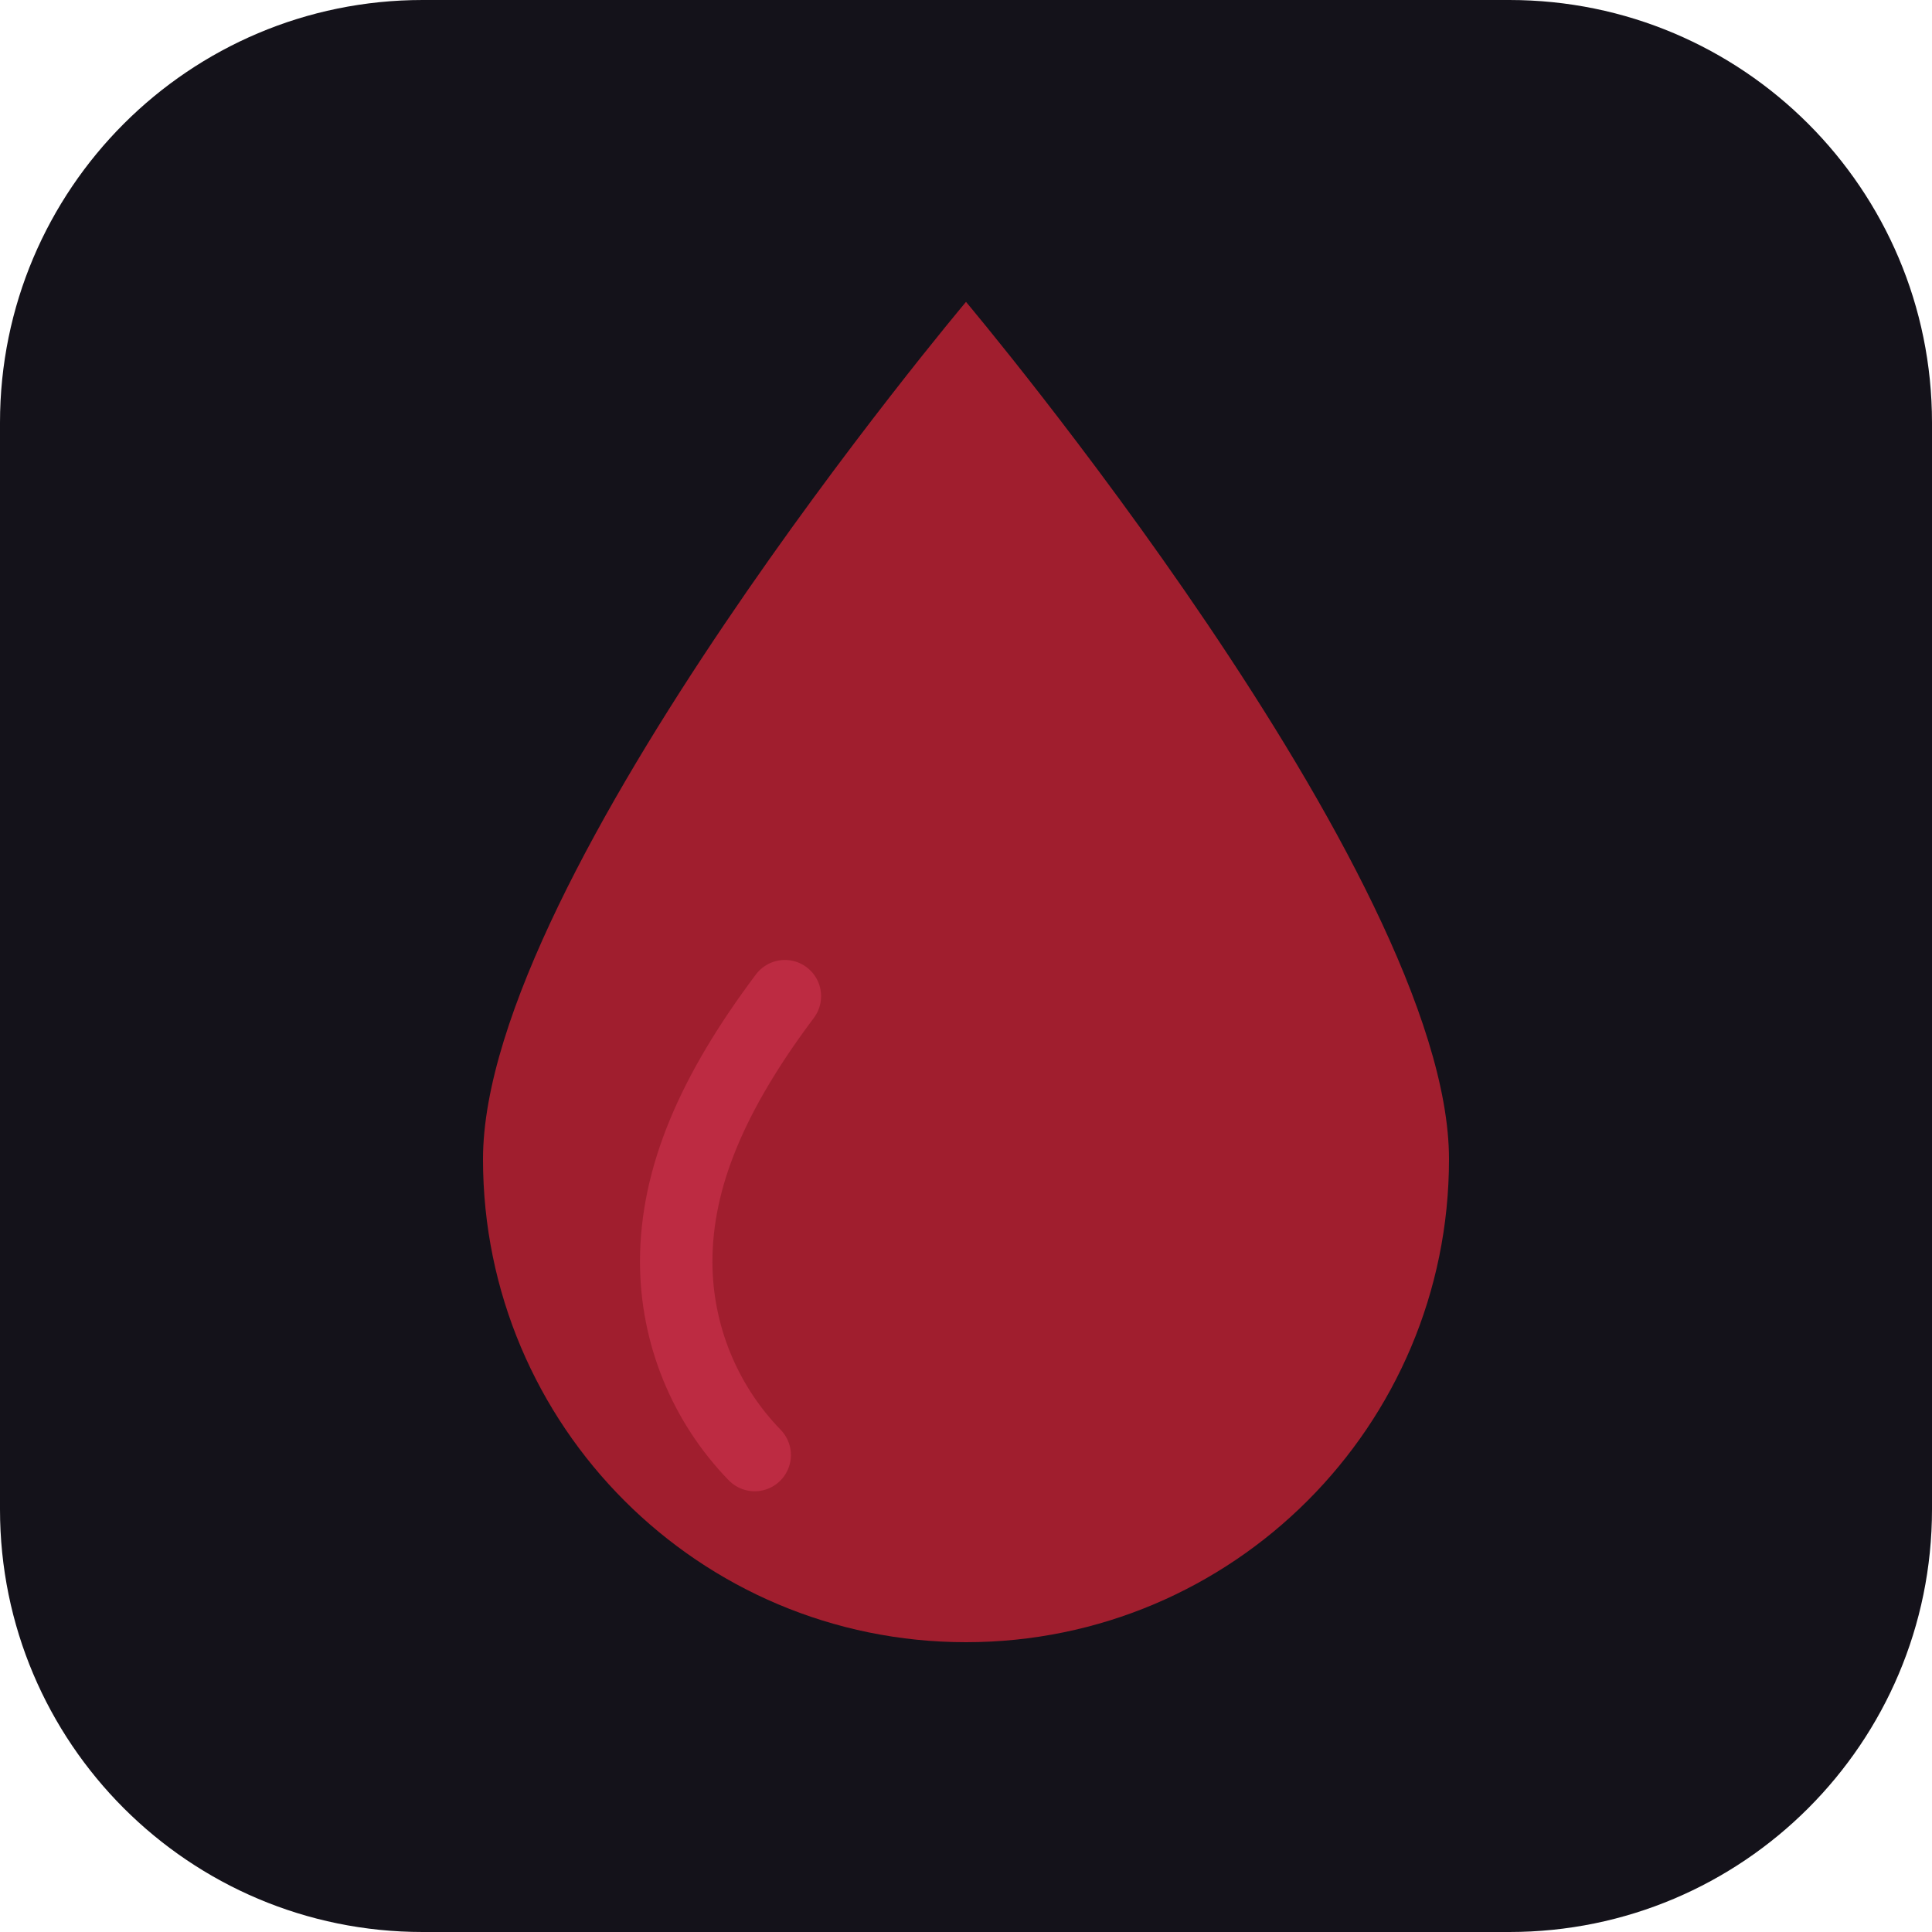
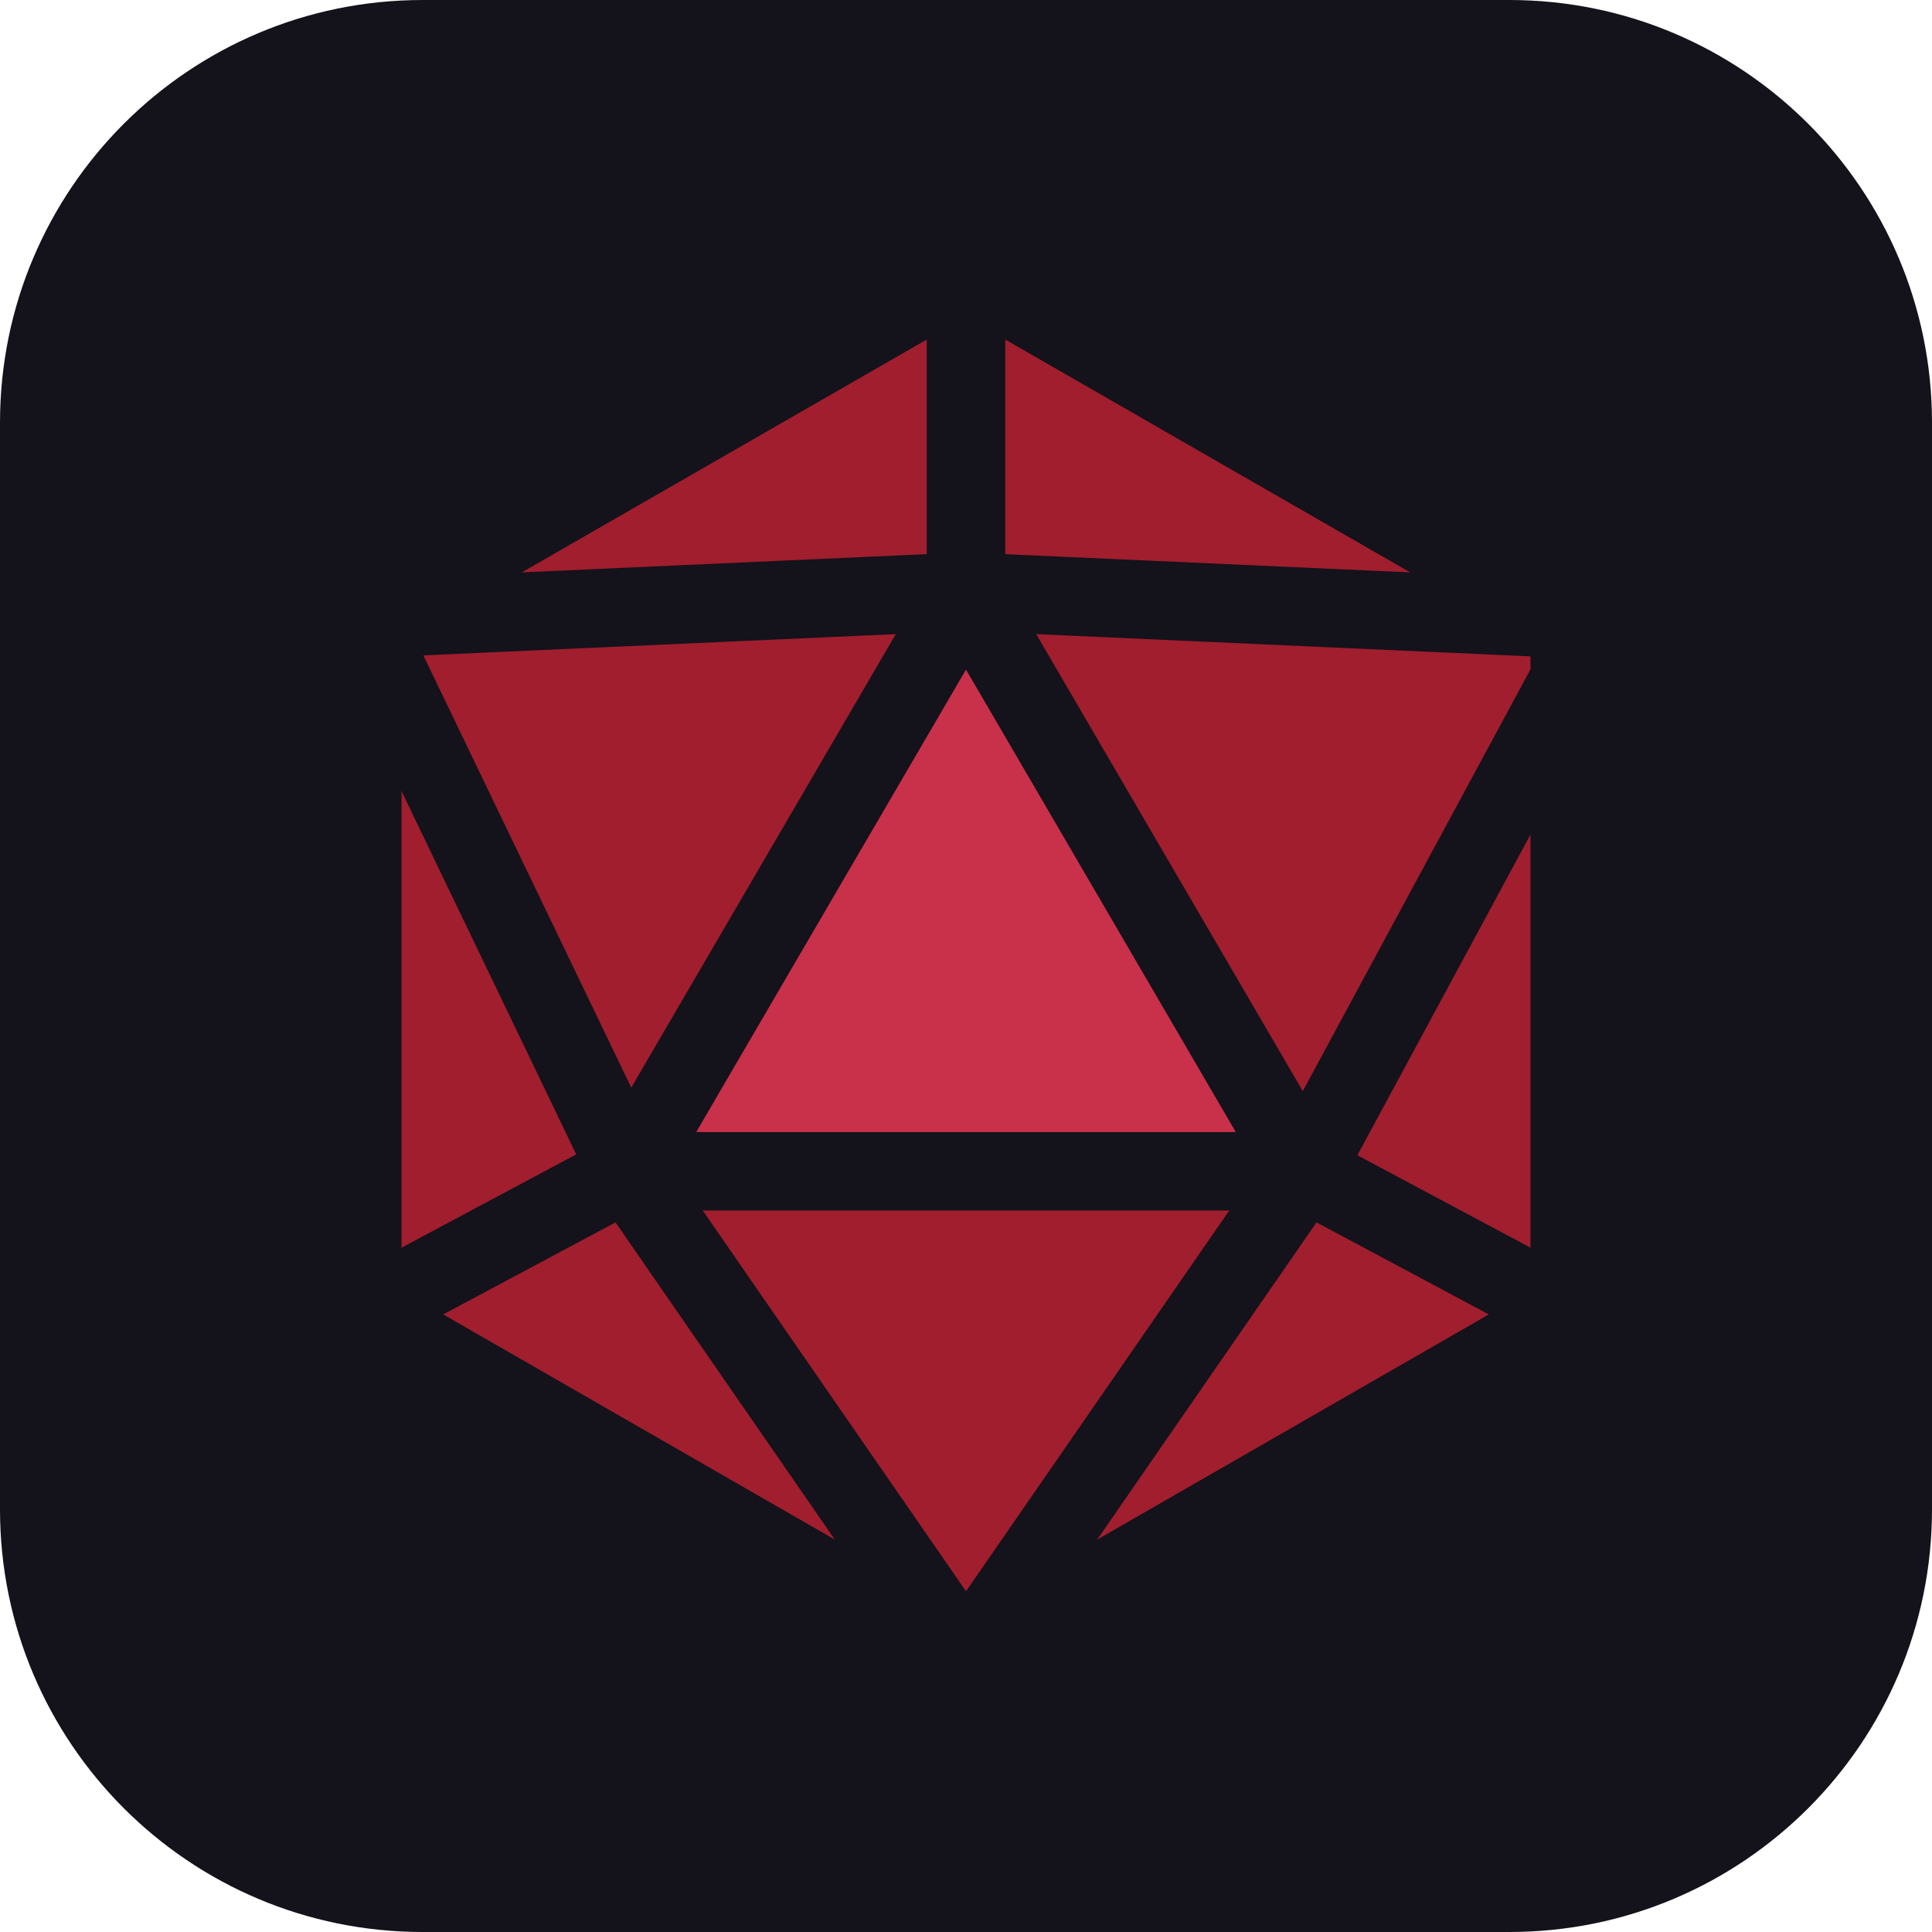
<svg xmlns="http://www.w3.org/2000/svg" viewBox="0 0 32 32">
  <rect width="32" height="32" rx="7" fill="#14121a" />
-   <path d="M16 5c0 0 8 9.5 8 14.2A8 8 0 1 1 8 19.2C8 14.5 16 5 16 5z" fill="#a01e2e" />
-   <path d="M13 16.5c-1.2 1.6-1.8 3-1.8 4.4a4.6 4.6 0 0 0 1.3 3.2" fill="none" stroke="#c9304a" stroke-width="1.2" stroke-linecap="round" opacity="0.7" />
+   <path d="M16 4.5 26 10.25v11.5L16 27.5 6 21.75V10.25z" fill="#a01e2e" />
+   <path d="M16 9.8 21.6 19.4H10.4z" fill="#c9304a" />
+   <g fill="none" stroke="#14121a" stroke-width="1.3" stroke-linejoin="round" stroke-linecap="round">
+     <path d="M16 4.5 26 10.25v11.5L16 27.5 6 21.75V10.25z" />
+     <path d="M16 9.8 21.6 19.4H10.4z" />
+     <path d="M16 9.8V4.5M16 9.8 6 10.25M16 9.8l10 .45M21.6 19.4l4.4-8.15M21.6 19.4 26 21.75M21.6 19.4 16 27.5M10.4 19.4 6 10.25M10.4 19.4 6 21.75M10.4 19.4 16 27.5" />
+   </g>
</svg>
